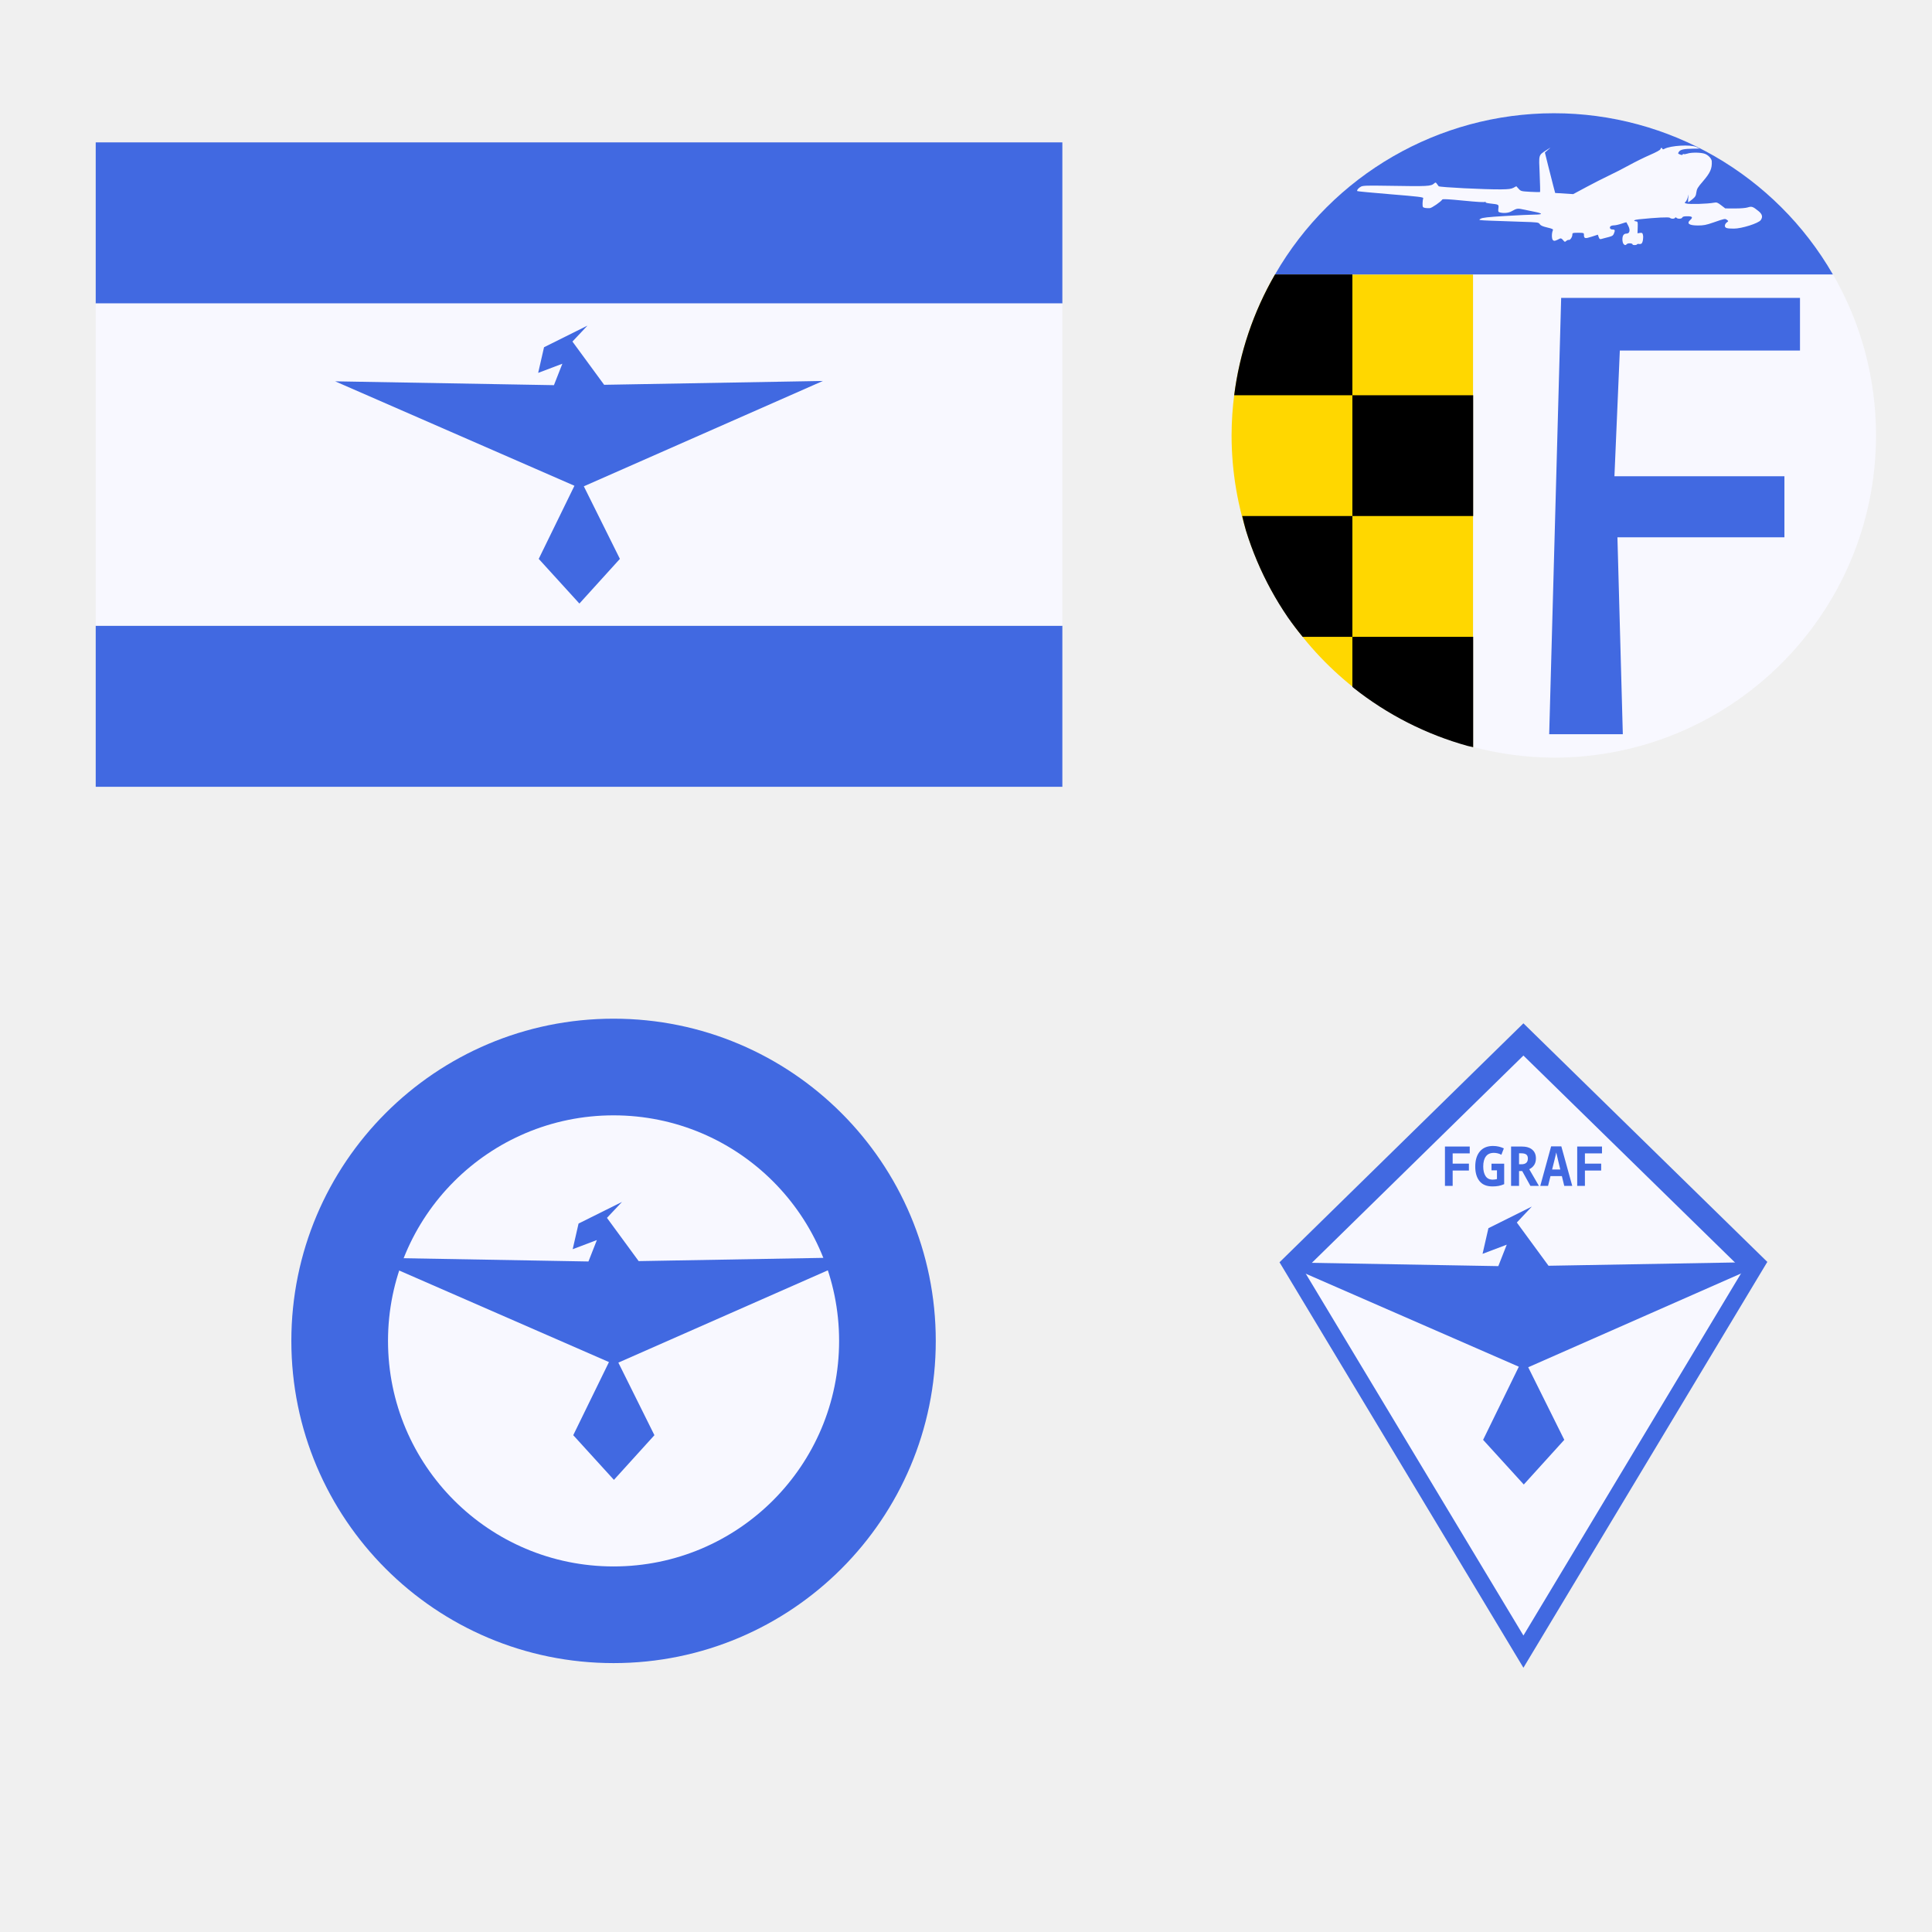
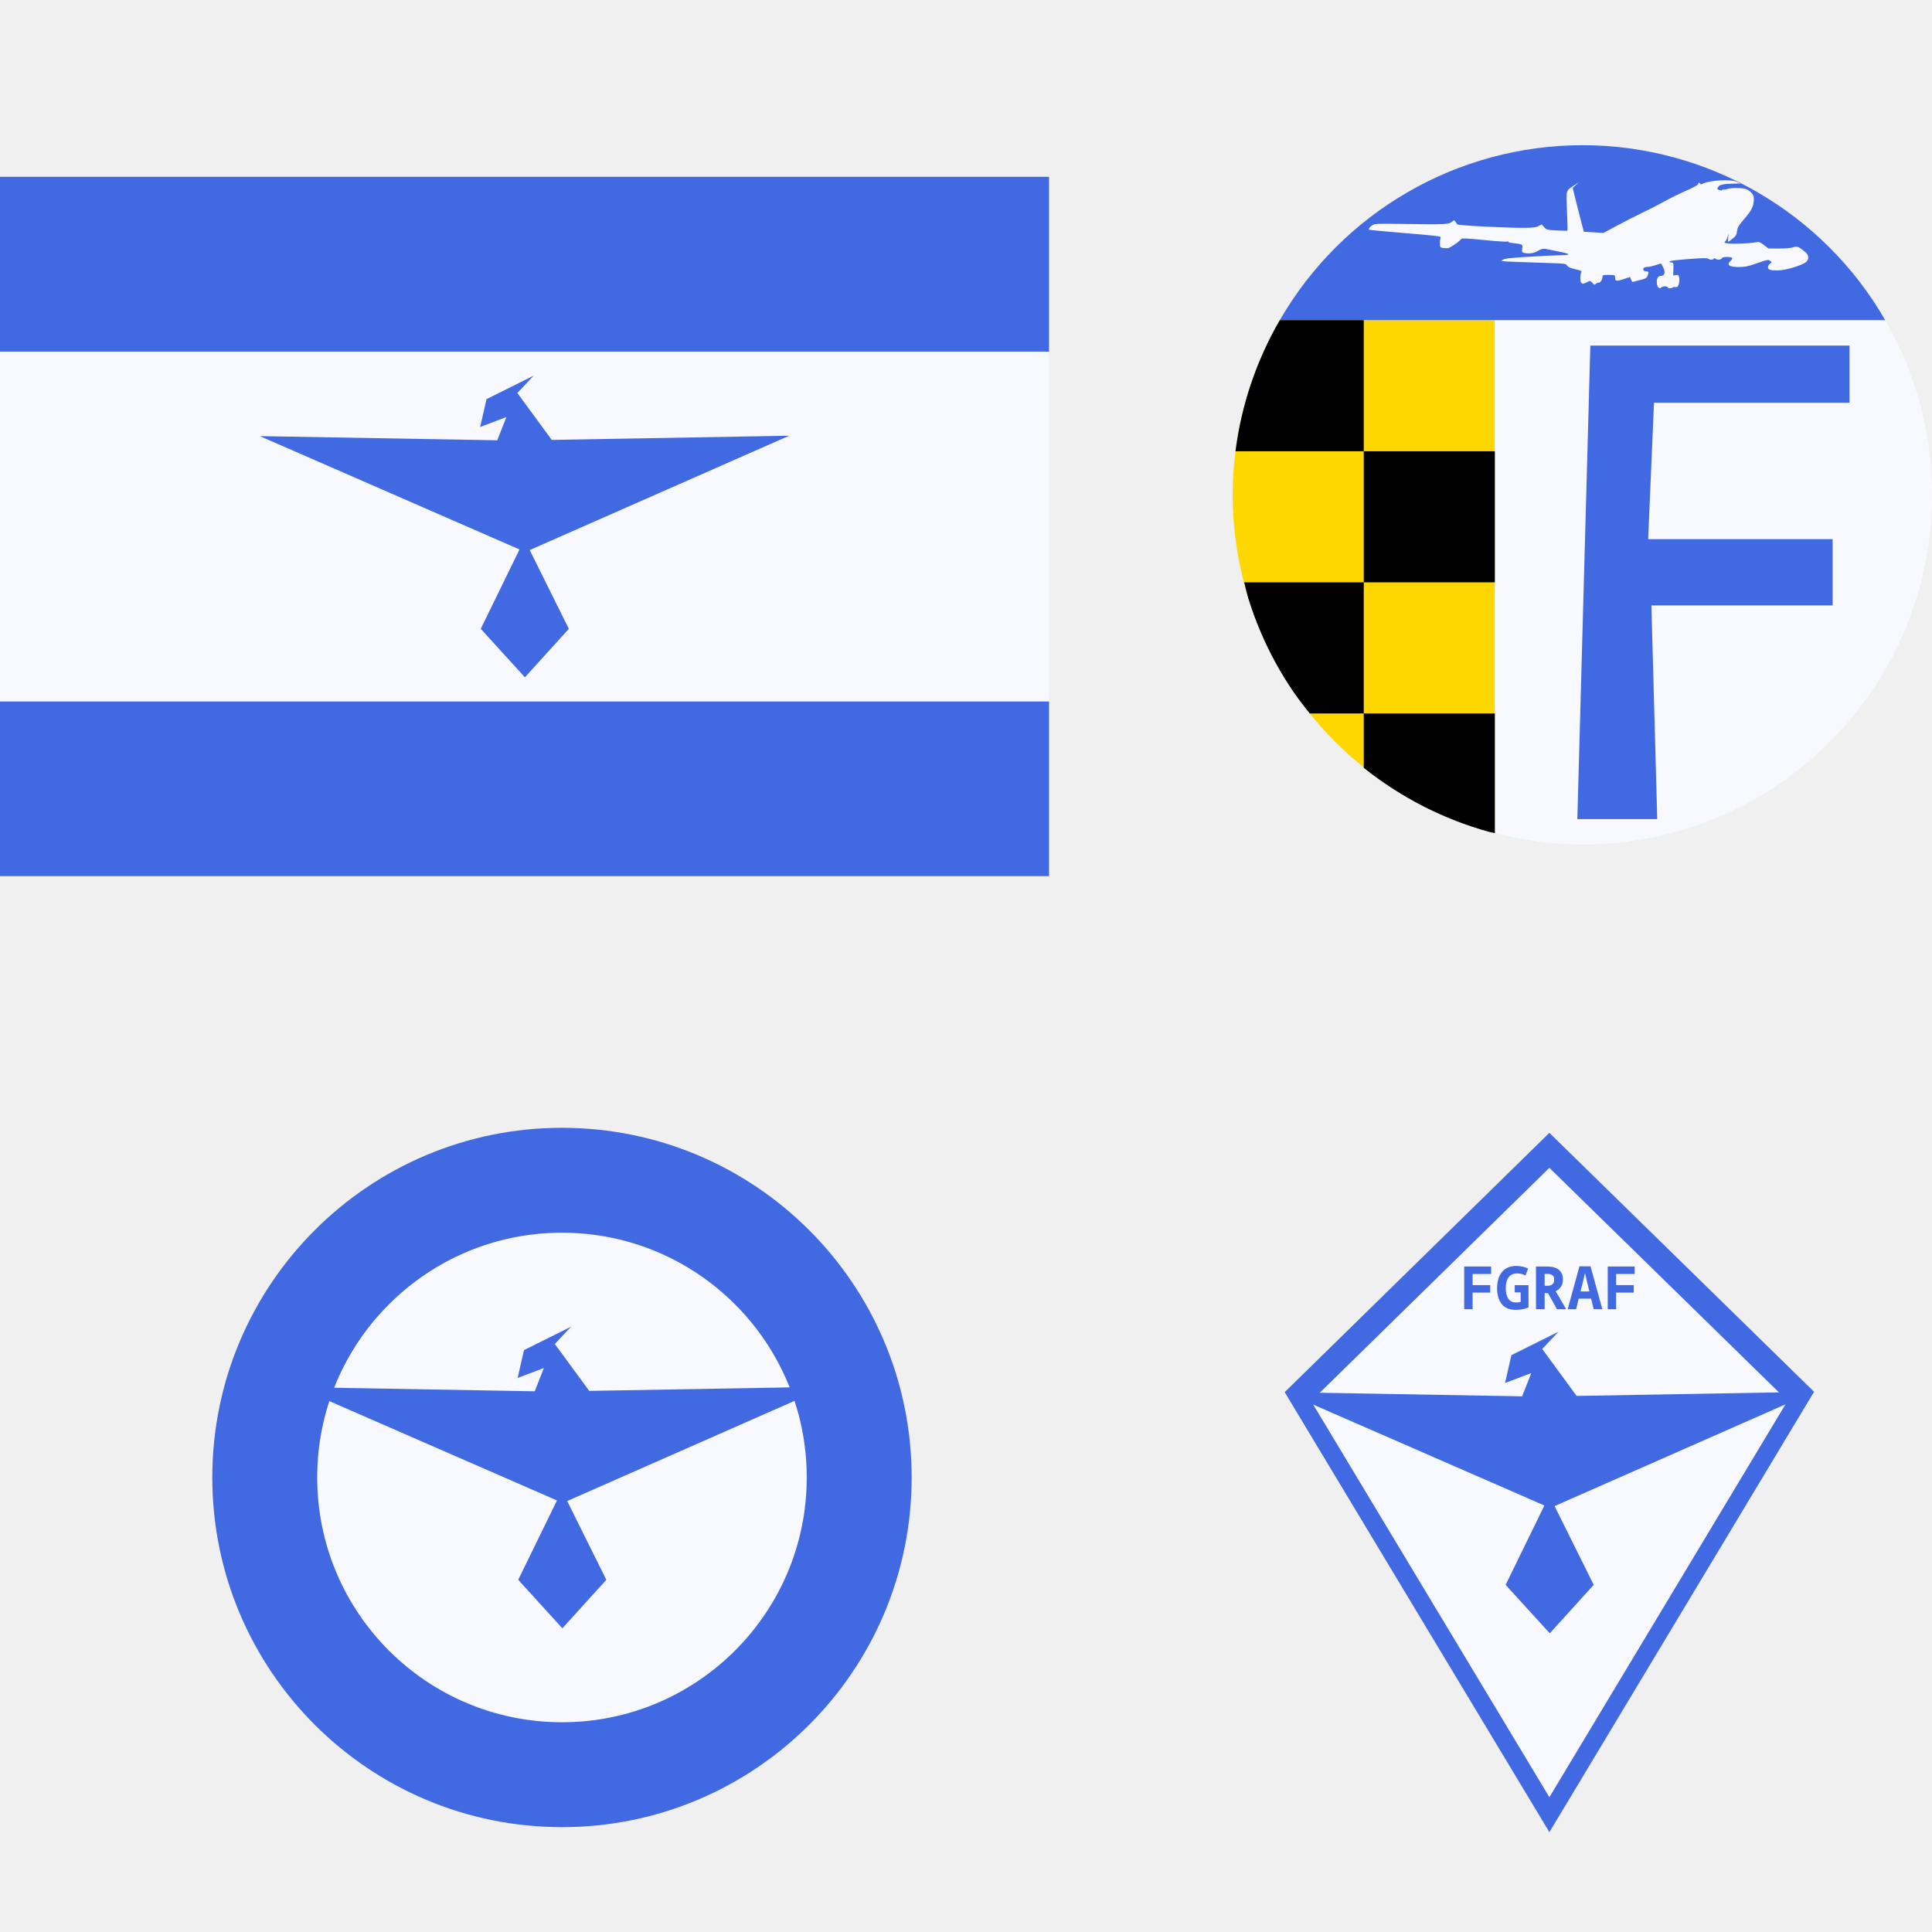
<svg xmlns="http://www.w3.org/2000/svg" id="svg4857" version="1.1" viewBox="0 0 2167.467 2167.467" height="8192" width="8192">
  <defs id="defs4851" />
  <g aria-label="Protect" style="font-style:normal;font-weight:normal;font-size:66.201px;line-height:1.25;font-family:sans-serif;letter-spacing:0px;word-spacing:0px;fill:#ffffff;fill-opacity:1;stroke:none;stroke-width:1.655" id="text3803" transform="translate(0,1870.467)" />
  <g aria-label="&amp;" style="font-style:normal;font-weight:normal;font-size:56.791px;line-height:1.25;font-family:sans-serif;letter-spacing:0px;word-spacing:0px;fill:#ffffff;fill-opacity:1;stroke:none;stroke-width:1.42" id="text3811" transform="translate(0,1870.467)" />
  <g id="g5559" />
-   <g id="g1065" transform="translate(3335.127,-560.917)">
+   <g id="g1065" transform="matrix(1.085223,0,0,1.085223,3502.821,-583.6937)">
    <path id="path909" style="fill:#4169e1;stroke:none;stroke-width:0.243" d="m -3227.743,720.641 h 1084.444 v 180.741 h -1084.444 z m 0,542.222 h 1084.444 v 180.741 h -1084.444 z" />
    <rect style="fill:#f8f8ff;stroke:none;stroke-width:0.343" id="rect911" width="1084.444" height="361.481" x="-3227.743" y="901.382" />
    <path style="fill:#4169e1;stroke:none;stroke-width:0.345px;stroke-linecap:butt;stroke-linejoin:miter;stroke-opacity:1" d="m -2676.065,926.214 -16.858,17.885 35.564,48.516 245.457,-4.317 -268.241,118.196 40.467,81.417 -45.435,50.12 -45.635,-50.12 40.067,-82.029 -268.462,-117.173 245.458,4.317 9.456,-24.052 -27.138,10.279 6.577,-28.78 z" id="path913" />
  </g>
-   <g id="g1020" transform="translate(1879.575,441.2987)">
+   <g id="g1020" transform="matrix(1.085223,0,0,1.085223,1923.222,503.9339)">
    <g id="g1014" transform="matrix(0.6532857,0,0,0.6532857,778.9729,-326.4)">
      <circle style="fill:#4169e1;fill-opacity:1;stroke:none;stroke-width:2.326;stroke-linecap:round;stroke-linejoin:round;stroke-opacity:1" id="path988" cx="-3015.848" cy="2126.818" r="553.328" />
      <circle style="fill:#f8f8ff;fill-opacity:1;stroke:none;stroke-width:1.628;stroke-linecap:round;stroke-linejoin:round;stroke-opacity:1" id="circle990" cx="-3015.848" cy="2126.818" r="387.329" />
    </g>
    <path style="fill:#4169e1;stroke:none;stroke-width:0.345px;stroke-linecap:butt;stroke-linejoin:miter;stroke-opacity:1" d="m -1181.782,907.112 -16.858,17.885 35.564,48.516 245.457,-4.317 -268.242,118.196 40.467,81.417 -45.435,50.12 -45.635,-50.12 40.067,-82.029 -268.462,-117.173 245.458,4.317 9.456,-24.052 -27.138,10.279 6.577,-28.78 z" id="path913-3" />
  </g>
-   <g id="g1060" transform="translate(3273.942,-905.4794)">
+   <g id="g1060" transform="matrix(1.085223,0,0,1.085223,3436.422,-957.6209)">
    <path id="rect1022" style="fill:#4169e1;stroke:none;stroke-width:0.343" d="m -1564.851,2053.526 273.62,267.656 -273.62,455.306 -273.62,-454.895 z" />
    <path id="path1025" style="fill:#f8f8ff;stroke:none;stroke-width:0.309" d="m -1564.851,2089.674 246.258,240.891 -246.258,409.775 -246.258,-409.406 z" />
    <path style="fill:#4169e1;stroke:none;stroke-width:0.345px;stroke-linecap:butt;stroke-linejoin:miter;stroke-opacity:1" d="m -1555.395,2259.099 -16.858,17.885 35.564,48.516 245.457,-4.317 -268.241,118.196 40.467,81.417 -45.435,50.12 -45.635,-50.12 40.067,-82.029 -268.462,-117.173 245.458,4.317 9.456,-24.052 -27.138,10.279 6.577,-28.78 z" id="path913-6" />
    <text id="text1033" y="2235.877" x="-1657.844" style="font-style:normal;font-weight:normal;font-size:61.822px;line-height:1.25;font-family:sans-serif;letter-spacing:0px;word-spacing:0px;fill:#4169e1;fill-opacity:1;stroke:none;stroke-width:1.546" xml:space="preserve">
      <tspan style="font-style:normal;font-variant:normal;font-weight:bold;font-stretch:normal;font-family:'Noto Sans Mono';-inkscape-font-specification:'Noto Sans Mono Bold';fill:#4169e1;stroke-width:1.546" y="2235.877" x="-1657.844" id="tspan1031">FGRAF</tspan>
    </text>
  </g>
-   <g id="g7336" transform="matrix(1.75649,0,0,1.756487,11531.703,7048.268)" style="stroke:none">
+   <g id="g7336" transform="matrix(1.906184,0,0,1.90618,12397.936,7673.97)" style="stroke:none">
    <path id="path8601" d="m -5624.271,-3535.599 v -301.817 h -126.567 a 205.798,205.798 0 0 0 -27.745,102.828 205.798,205.798 0 0 0 154.313,198.989 z" style="opacity:0.997;fill:#ffd700;fill-opacity:1;stroke:none;stroke-width:0.175;stroke-opacity:1" />
    <path id="path8526" d="m -5572.786,-3940.386 a 205.798,205.798 0 0 0 -178.052,102.97 h 126.567 v 301.817 a 205.798,205.798 0 0 0 51.485,6.809 205.798,205.798 0 0 0 205.797,-205.798 205.798,205.798 0 0 0 -205.797,-205.798 z" style="opacity:0.997;fill:#f8f8ff;fill-opacity:1;stroke:none;stroke-width:0.175;stroke-opacity:1" />
    <path id="circle8570" d="m -5750.838,-3837.416 h 356.319 c -36.683,-63.657 -104.759,-103.01 -178.267,-102.97 -73.477,0.077 -141.339,39.322 -178.052,102.97 z" style="opacity:0.997;fill:#4169e1;fill-opacity:1;stroke:none;stroke-width:0.175;stroke-opacity:1" />
    <path id="path6823-1" d="m -5528.29,-3856.944 c -0.369,-0.445 -0.672,-1.74 -0.672,-2.876 0,-2.452 0.873,-3.686 2.609,-3.686 2.028,0 2.547,-2.169 1.171,-4.897 -0.613,-1.216 -1.165,-2.271 -1.227,-2.344 -0.061,-0.073 -1.491,0.341 -3.177,0.921 -1.686,0.58 -3.809,1.054 -4.72,1.054 -0.91,0 -1.921,0.266 -2.246,0.591 -0.882,0.882 -0.203,2.042 1.195,2.042 1.651,0 1.853,0.491 1.019,2.475 -0.702,1.669 -0.85,1.743 -6.178,3.084 -0.507,0.128 -1.401,0.368 -1.988,0.535 -0.833,0.236 -1.184,-0.034 -1.602,-1.233 l -0.535,-1.536 -3.99,1.294 c -4.294,1.393 -4.891,1.231 -4.908,-1.329 0,-1.115 -0.225,-1.185 -3.694,-1.185 -3.484,0 -3.686,0.066 -3.686,1.199 0,1.498 -1.472,3.669 -2.287,3.372 -0.335,-0.121 -1.047,0.161 -1.583,0.628 -0.907,0.792 -1.05,0.756 -2.106,-0.538 -0.77,-0.944 -1.385,-1.258 -1.922,-0.98 -3.156,1.633 -3.646,1.746 -4.501,1.036 -0.867,-0.719 -0.896,-4.471 -0.05,-6.328 0.304,-0.667 -0.371,-0.997 -3.613,-1.761 -2.917,-0.688 -4.197,-1.26 -4.77,-2.135 -0.761,-1.161 -1.102,-1.205 -11.958,-1.536 -6.146,-0.187 -14.811,-0.489 -19.254,-0.671 -7.936,-0.324 -8.053,-0.346 -6.582,-1.236 1.207,-0.73 4.314,-1.077 15.977,-1.783 7.964,-0.482 16.316,-0.871 18.56,-0.864 2.244,0 4.08,-0.207 4.08,-0.477 0,-0.269 -1.362,-0.763 -3.027,-1.099 -1.665,-0.335 -5.036,-1.036 -7.492,-1.558 -4.643,-0.987 -4.709,-0.978 -8.435,1.075 -1.84,1.014 -4.947,1.299 -7.299,0.67 -1.12,-0.3 -1.219,-0.56 -0.989,-2.599 0.288,-2.554 0.441,-2.467 -5.527,-3.148 -2.027,-0.231 -2.911,-0.541 -2.687,-0.943 0.228,-0.408 0.151,-0.431 -0.245,-0.069 -0.389,0.355 -4.913,0.099 -13.794,-0.776 -9.64,-0.951 -13.315,-1.144 -13.582,-0.712 -0.869,1.401 -6.723,5.44 -7.962,5.494 -2.471,0.105 -3.983,-0.159 -4.4,-0.77 -0.395,-0.581 -0.282,-3.984 0.187,-5.588 0.189,-0.649 -3.117,-1.045 -20.784,-2.493 -11.555,-0.947 -21.142,-1.855 -21.305,-2.018 -0.51,-0.51 0.75,-2.054 2.348,-2.879 1.296,-0.669 3.953,-0.75 17.326,-0.527 25.617,0.426 27.282,0.34 29.401,-1.509 0.896,-0.782 1.024,-0.767 1.693,0.201 0.398,0.575 0.938,1.299 1.2,1.609 0.542,0.64 29.854,2.113 39.751,1.997 4.946,-0.058 6.602,-0.273 8.028,-1.04 l 1.796,-0.967 1.472,1.612 c 1.431,1.567 1.639,1.621 7.467,1.955 3.297,0.189 6.101,0.237 6.23,0.107 0.129,-0.129 0.02,-5.279 -0.249,-11.445 -0.554,-12.833 -0.822,-11.882 4.3,-15.272 3.098,-2.05 3.119,-2.056 1.097,-0.289 l -2.062,1.802 2.217,8.909 c 1.219,4.9 2.697,10.713 3.285,12.917 l 1.068,4.008 5.76,0.364 5.76,0.364 8.476,-4.551 c 4.662,-2.503 11.187,-5.825 14.499,-7.382 3.313,-1.557 9.078,-4.513 12.812,-6.571 3.733,-2.057 9.704,-5.001 13.268,-6.543 3.964,-1.714 6.546,-3.131 6.651,-3.649 0.197,-0.979 0.965,-1.128 1.259,-0.245 0.145,0.434 0.491,0.447 1.239,0.046 4.034,-2.158 16.794,-2.89 20.499,-1.175 l 2.106,0.975 -4.212,0.069 c -5.916,0.097 -8.154,0.584 -9.077,1.974 -0.735,1.106 -0.693,1.209 0.715,1.744 1.059,0.403 1.55,0.404 1.683,0 0.104,-0.309 0.409,-0.426 0.68,-0.259 0.27,0.167 1.35,0.02 2.4,-0.326 2.377,-0.785 7.666,-0.791 10.555,-0.021 2.402,0.647 4.857,3.104 4.948,4.952 0.23,4.704 -0.951,7.352 -5.762,12.929 -3.228,3.741 -3.791,4.696 -4.087,6.93 -0.295,2.227 -0.661,2.852 -2.603,4.443 -1.243,1.018 -2.393,1.851 -2.556,1.851 -0.163,0 -0.187,-1.125 -0.051,-2.501 l 0.244,-2.501 -0.6,2.106 c -0.33,1.158 -0.962,2.372 -1.405,2.697 -0.692,0.508 -0.627,0.648 0.452,0.991 1.982,0.629 13.671,0.287 17.894,-0.523 1.603,-0.308 2.187,-0.092 4.475,1.66 l 2.632,2.014 6.055,0.027 c 3.638,0.021 6.947,-0.254 8.29,-0.675 2.559,-0.802 3.253,-0.565 6.848,2.34 2.438,1.97 2.887,3.736 1.466,5.764 -1.437,2.052 -12.168,5.454 -17.167,5.444 -4.64,0 -5.754,-0.371 -5.754,-1.867 0,-0.674 0.533,-1.606 1.185,-2.071 1.177,-0.84 1.178,-0.851 0.131,-1.64 -1.207,-0.911 -1.278,-0.897 -8.688,1.671 -4.647,1.611 -6.224,1.915 -9.894,1.909 -5.628,-0.02 -7.349,-1.261 -4.849,-3.523 1.869,-1.691 1.337,-2.37 -1.859,-2.37 -2.103,0 -2.997,0.22 -3.216,0.79 -0.35,0.913 -2.868,1.061 -3.711,0.217 -0.412,-0.412 -0.671,-0.412 -0.926,0 -0.466,0.753 -2.552,0.734 -3.317,-0.03 -0.567,-0.567 -8.669,-0.169 -19.747,0.968 -3.059,0.314 -4.023,0.999 -1.843,1.309 1.115,0.159 1.177,0.386 1.057,3.894 l -0.127,3.726 1.551,-0.228 c 1.325,-0.195 1.603,-0.025 1.903,1.173 0.46,1.831 -0.083,5.088 -0.943,5.652 -0.372,0.244 -1.091,0.345 -1.597,0.224 -0.507,-0.121 -1.054,0 -1.216,0.256 -0.38,0.615 -2.865,0.625 -2.865,0.021 0,-0.776 -2.928,-0.953 -3.614,-0.218 -0.836,0.895 -1.373,0.865 -2.195,-0.125 z" style="opacity:0.997;fill:#f8f8ff;fill-opacity:1;stroke:none;stroke-width:0.527" />
    <path id="path8598" d="m -5750.838,-3837.416 c -3.441,5.936 -6.588,12.052 -9.413,18.291 -2.83,6.25 -5.347,12.638 -7.54,19.139 -2.193,6.501 -4.059,13.108 -5.591,19.796 -1.516,6.607 -2.681,13.232 -3.53,19.929 h 75.485 v -77.156 z m 49.41,77.156 v 77.156 h 77.156 v -77.156 z m 0,77.156 h -70.347 c 0.721,3.129 1.516,6.241 2.383,9.333 2.028,6.555 4.382,13.004 7.054,19.324 2.672,6.32 5.658,12.502 8.948,18.523 3.289,6.021 6.878,11.874 10.752,17.537 2.994,4.265 6.148,8.414 9.456,12.439 h 31.754 z m 0,77.157 v 31.937 c 0.238,0.21 0.477,0.42 0.716,0.629 5.375,4.265 10.96,8.258 16.733,11.966 5.774,3.707 11.729,7.123 17.844,10.236 6.115,3.112 12.381,5.917 18.776,8.403 6.395,2.486 12.911,4.651 19.522,6.486 1.186,0.277 2.374,0.544 3.565,0.801 v -70.457 z" style="opacity:0.997;fill:#000000;fill-opacity:1;stroke:none;stroke-width:5.681;stroke-linecap:round;stroke-linejoin:round;stroke-miterlimit:4;stroke-dasharray:none" />
    <path id="path8585" d="m -5568.074,-3822.449 -7.646,278.692 h 47.022 l -3.441,-125.774 h 106.66 v -38.994 h -108.571 l 3.441,-80.281 h 115.07 v -33.642 z" style="opacity:0.997;fill:#4169e1;fill-opacity:1;stroke:none;stroke-width:0.175;stroke-opacity:1" />
  </g>
-   <g id="g4420">
+   <g id="g4420" transform="translate(1583.984,2658.757)">
    <text xml:space="preserve" style="font-style:normal;font-variant:normal;font-weight:bold;font-stretch:normal;font-size:95.25px;line-height:1.25;font-family:'Noto Sans Mono';-inkscape-font-specification:'Noto Sans Mono Bold';letter-spacing:0px;word-spacing:0px;fill:#4169e1;fill-opacity:1;stroke:none;stroke-width:2.381" x="-3128.574" y="-1696.003" id="text935">
      <tspan id="tspan933" x="-3128.574" y="-1696.003" style="font-style:normal;font-variant:normal;font-weight:bold;font-stretch:normal;font-family:'Noto Sans Mono';-inkscape-font-specification:'Noto Sans Mono Bold';fill:#4169e1;fill-opacity:1;stroke:none;stroke-width:2.381">Royalblue - #4169E1</tspan>
    </text>
    <text xml:space="preserve" style="font-style:normal;font-variant:normal;font-weight:bold;font-stretch:normal;font-size:95.25px;line-height:1.25;font-family:'Noto Sans Mono';-inkscape-font-specification:'Noto Sans Mono Bold';letter-spacing:0px;word-spacing:0px;fill:#f8f8ff;fill-opacity:1;stroke:none;stroke-width:2.381" x="-3123.811" y="-1564.389" id="text986">
      <tspan id="tspan984" x="-3123.811" y="-1564.389" style="font-style:normal;font-variant:normal;font-weight:bold;font-stretch:normal;font-family:'Noto Sans Mono';-inkscape-font-specification:'Noto Sans Mono Bold';fill:#f8f8ff;fill-opacity:1;stroke:none;stroke-width:2.381">Ghostwhite - #F8F8FF</tspan>
    </text>
    <text xml:space="preserve" style="font-style:normal;font-variant:normal;font-weight:bold;font-stretch:normal;font-size:95.25px;line-height:1.25;font-family:'Noto Sans Mono';-inkscape-font-specification:'Noto Sans Mono Bold';letter-spacing:0px;word-spacing:0px;fill:#ffd700;fill-opacity:1;stroke:none;stroke-width:2.381" x="-3123.811" y="-1456.683" id="text4217">
      <tspan id="tspan4215" x="-3123.811" y="-1456.683" style="font-style:normal;font-variant:normal;font-weight:bold;font-stretch:normal;font-family:'Noto Sans Mono';-inkscape-font-specification:'Noto Sans Mono Bold';fill:#ffd700;fill-opacity:1;stroke:none;stroke-width:2.381">Gold - #FFD700</tspan>
    </text>
    <text xml:space="preserve" style="font-style:normal;font-variant:normal;font-weight:bold;font-stretch:normal;font-size:95.25px;line-height:1.25;font-family:'Noto Sans Mono';-inkscape-font-specification:'Noto Sans Mono Bold';letter-spacing:0px;word-spacing:0px;fill:#000000;fill-opacity:1;stroke:none;stroke-width:2.381" x="-3128.574" y="-1348.977" id="text4221">
      <tspan id="tspan4219" x="-3128.574" y="-1348.977" style="font-style:normal;font-variant:normal;font-weight:bold;font-stretch:normal;font-family:'Noto Sans Mono';-inkscape-font-specification:'Noto Sans Mono Bold';fill:#000000;fill-opacity:1;stroke:none;stroke-width:2.381">Black - #000000</tspan>
    </text>
  </g>
-   <path style="fill:#f8f8ff;stroke:#f8f8ff;stroke-width:26.458;stroke-linecap:round;stroke-linejoin:round;stroke-opacity:1;stroke-miterlimit:4;stroke-dasharray:none" d="m -6292.668,4255.998 929.74,-533.597 2076.222,472.601 5916.516,123.708 991.91,-1777.552 1273.832,-23.691 565.014,1746.187 1090.33,62.832 -30.299,419.67 -4052.572,586.909 1124.238,4658.705 -2720.103,-4.6 -4147.59,-4727.404 -3012.793,-10.707 -2121.317,-299.957 z" id="path4223" />
-   <g id="g4396">
-     <g id="g1065-5" transform="matrix(0.356403,0,0,0.356403,5169.706,3090.235)">
-       <path id="path909-5" style="fill:#4169e1;stroke:none;stroke-width:0.243" d="m -3227.743,720.641 h 1084.444 v 180.741 h -1084.444 z m 0,542.222 h 1084.444 v 180.741 h -1084.444 z" />
-       <rect style="fill:#f8f8ff;stroke:none;stroke-width:0.343" id="rect911-4" width="1084.444" height="361.481" x="-3227.743" y="901.382" />
-       <path style="fill:#4169e1;stroke:none;stroke-width:0.345px;stroke-linecap:butt;stroke-linejoin:miter;stroke-opacity:1" d="m -2676.065,926.214 -16.858,17.885 35.564,48.516 245.457,-4.317 -268.241,118.196 40.467,81.417 -45.435,50.12 -45.635,-50.12 40.067,-82.029 -268.462,-117.173 245.458,4.317 9.456,-24.052 -27.138,10.279 6.577,-28.78 z" id="path913-63" />
+   <g id="g937" transform="matrix(0.09133703,0,0,0.09133703,1274.582,2210.894)">
+     <path style="fill:#f8f8ff;stroke:#000000;stroke-width:52.917;stroke-linecap:round;stroke-linejoin:round;stroke-miterlimit:4;stroke-dasharray:none;stroke-opacity:1" d="m -6292.668,4255.998 929.74,-533.597 2076.222,472.601 5916.516,123.708 991.91,-1777.552 1273.832,-23.691 565.014,1746.187 1090.33,62.832 -30.299,419.67 -1821.987,266.414 -1021.888,2166.619 -2720.103,-4.6 -4254.256,-1861.435 -2990.585,-64.096 -2121.317,-299.957 z" id="path4223" />
+     <g id="g4396">
+       <g id="g1065-5" transform="matrix(0.356403,0,0,0.356403,5169.706,3090.235)">
+         <path id="path909-5" style="fill:#4169e1;stroke:none;stroke-width:0.243" d="m -3227.743,720.641 h 1084.444 v 180.741 h -1084.444 z m 0,542.222 h 1084.444 v 180.741 h -1084.444 z" />
+         <rect style="fill:#f8f8ff;stroke:none;stroke-width:0.343" id="rect911-4" width="1084.444" height="361.481" x="-3227.743" y="901.382" />
+         <path style="fill:#4169e1;stroke:none;stroke-width:0.345px;stroke-linecap:butt;stroke-linejoin:miter;stroke-opacity:1" d="m -2676.065,926.214 -16.858,17.885 35.564,48.516 245.457,-4.317 -268.241,118.196 40.467,81.417 -45.435,50.12 -45.635,-50.12 40.067,-82.029 -268.462,-117.173 245.458,4.317 9.456,-24.052 -27.138,10.279 6.577,-28.78 z" id="path913-63" />
+       </g>
+       <g id="g1020-1" transform="matrix(0.4888985,0,0,0.4888985,5555.75,4050.817)">
+         <g id="g1014-2" transform="matrix(0.6532857,0,0,0.6532857,778.9729,-326.4)">
+           <circle style="fill:#4169e1;fill-opacity:1;stroke:none;stroke-width:2.326;stroke-linecap:round;stroke-linejoin:round;stroke-opacity:1" id="path988-0" cx="-3015.848" cy="2126.818" r="553.328" />
+           <circle style="fill:#f8f8ff;fill-opacity:1;stroke:none;stroke-width:1.628;stroke-linecap:round;stroke-linejoin:round;stroke-opacity:1" id="circle990-6" cx="-3015.848" cy="2126.818" r="387.329" />
+         </g>
+         <path style="fill:#4169e1;stroke:none;stroke-width:0.345px;stroke-linecap:butt;stroke-linejoin:miter;stroke-opacity:1" d="m -1181.782,907.112 -16.858,17.885 35.564,48.516 245.457,-4.317 -268.242,118.196 40.467,81.417 -45.435,50.12 -45.635,-50.12 40.067,-82.029 -268.462,-117.173 245.458,4.317 9.456,-24.052 -27.138,10.279 6.577,-28.78 z" id="path913-3-5" />
+       </g>
+       <g id="g1020-19" transform="matrix(-0.4928071,-0.7172472,0.9324545,-0.203737,625.643,6201.896)">
+         <g id="g1014-4" transform="matrix(0.6532857,0,0,0.6532857,778.9729,-326.4)">
+           <circle style="fill:#4169e1;fill-opacity:1;stroke:none;stroke-width:2.326;stroke-linecap:round;stroke-linejoin:round;stroke-opacity:1" id="path988-4" cx="-3015.848" cy="2126.818" r="553.328" />
+           <circle style="fill:#f8f8ff;fill-opacity:1;stroke:none;stroke-width:1.628;stroke-linecap:round;stroke-linejoin:round;stroke-opacity:1" id="circle990-68" cx="-3015.848" cy="2126.818" r="387.329" />
+         </g>
+         <path style="fill:#4169e1;stroke:none;stroke-width:0.345px;stroke-linecap:butt;stroke-linejoin:miter;stroke-opacity:1" d="m -1181.782,907.112 -16.858,17.885 35.564,48.516 245.457,-4.317 -268.242,118.196 40.467,81.417 -45.435,50.12 -45.635,-50.12 40.067,-82.029 -268.462,-117.173 245.458,4.317 9.456,-24.052 -27.138,10.279 6.577,-28.78 z" id="path913-3-1" />
+       </g>
+       <g id="g1060-0" transform="matrix(0.5081183,0,0,0.5081183,-4667.225,3692.725)">
+         <path id="rect1022-8" style="fill:#4169e1;stroke:none;stroke-width:0.343" d="m -1564.851,2053.526 273.62,267.656 -273.62,455.306 -273.62,-454.895 z" />
+         <path id="path1025-1" style="fill:#f8f8ff;stroke:none;stroke-width:0.309" d="m -1564.851,2089.674 246.258,240.891 -246.258,409.775 -246.258,-409.406 z" />
+         <path style="fill:#4169e1;stroke:none;stroke-width:0.345px;stroke-linecap:butt;stroke-linejoin:miter;stroke-opacity:1" d="m -1555.395,2259.099 -16.858,17.885 35.564,48.516 245.457,-4.317 -268.241,118.196 40.467,81.417 -45.435,50.12 -45.635,-50.12 40.067,-82.029 -268.462,-117.173 245.458,4.317 9.456,-24.052 -27.138,10.279 6.577,-28.78 z" id="path913-6-2" />
+         <text id="text1033-9" y="2235.877" x="-1657.844" style="font-style:normal;font-weight:normal;font-size:61.822px;line-height:1.25;font-family:sans-serif;letter-spacing:0px;word-spacing:0px;fill:#4169e1;fill-opacity:1;stroke:none;stroke-width:1.546" xml:space="preserve">
+           <tspan style="font-style:normal;font-variant:normal;font-weight:bold;font-stretch:normal;font-family:'Noto Sans Mono';-inkscape-font-specification:'Noto Sans Mono Bold';fill:#4169e1;stroke-width:1.546" y="2235.877" x="-1657.844" id="tspan1031-8">FGRAF</tspan>
+         </text>
+       </g>
    </g>
-     <g id="g1020-1" transform="matrix(0.4888985,0,0,0.4888985,5555.75,4050.817)">
-       <g id="g1014-2" transform="matrix(0.6532857,0,0,0.6532857,778.9729,-326.4)">
-         <circle style="fill:#4169e1;fill-opacity:1;stroke:none;stroke-width:2.326;stroke-linecap:round;stroke-linejoin:round;stroke-opacity:1" id="path988-0" cx="-3015.848" cy="2126.818" r="553.328" />
-         <circle style="fill:#f8f8ff;fill-opacity:1;stroke:none;stroke-width:1.628;stroke-linecap:round;stroke-linejoin:round;stroke-opacity:1" id="circle990-6" cx="-3015.848" cy="2126.818" r="387.329" />
-       </g>
-       <path style="fill:#4169e1;stroke:none;stroke-width:0.345px;stroke-linecap:butt;stroke-linejoin:miter;stroke-opacity:1" d="m -1181.782,907.112 -16.858,17.885 35.564,48.516 245.457,-4.317 -268.242,118.196 40.467,81.417 -45.435,50.12 -45.635,-50.12 40.067,-82.029 -268.462,-117.173 245.458,4.317 9.456,-24.052 -27.138,10.279 6.577,-28.78 z" id="path913-3-5" />
-     </g>
-     <g id="g1020-19" transform="matrix(-0.4928071,-1.271896,0.9324545,-0.3612874,510.9724,8181.362)">
-       <g id="g1014-4" transform="matrix(0.6532857,0,0,0.6532857,778.9729,-326.4)">
-         <circle style="fill:#4169e1;fill-opacity:1;stroke:none;stroke-width:2.326;stroke-linecap:round;stroke-linejoin:round;stroke-opacity:1" id="path988-4" cx="-3015.848" cy="2126.818" r="553.328" />
-         <circle style="fill:#f8f8ff;fill-opacity:1;stroke:none;stroke-width:1.628;stroke-linecap:round;stroke-linejoin:round;stroke-opacity:1" id="circle990-68" cx="-3015.848" cy="2126.818" r="387.329" />
-       </g>
-       <path style="fill:#4169e1;stroke:none;stroke-width:0.345px;stroke-linecap:butt;stroke-linejoin:miter;stroke-opacity:1" d="m -1181.782,907.112 -16.858,17.885 35.564,48.516 245.457,-4.317 -268.242,118.196 40.467,81.417 -45.435,50.12 -45.635,-50.12 40.067,-82.029 -268.462,-117.173 245.458,4.317 9.456,-24.052 -27.138,10.279 6.577,-28.78 z" id="path913-3-1" />
-     </g>
-     <g id="g1060-0" transform="matrix(0.5081183,0,0,0.5081183,-4667.225,3692.725)">
-       <path id="rect1022-8" style="fill:#4169e1;stroke:none;stroke-width:0.343" d="m -1564.851,2053.526 273.62,267.656 -273.62,455.306 -273.62,-454.895 z" />
-       <path id="path1025-1" style="fill:#f8f8ff;stroke:none;stroke-width:0.309" d="m -1564.851,2089.674 246.258,240.891 -246.258,409.775 -246.258,-409.406 z" />
-       <path style="fill:#4169e1;stroke:none;stroke-width:0.345px;stroke-linecap:butt;stroke-linejoin:miter;stroke-opacity:1" d="m -1555.395,2259.099 -16.858,17.885 35.564,48.516 245.457,-4.317 -268.241,118.196 40.467,81.417 -45.435,50.12 -45.635,-50.12 40.067,-82.029 -268.462,-117.173 245.458,4.317 9.456,-24.052 -27.138,10.279 6.577,-28.78 z" id="path913-6-2" />
-       <text id="text1033-9" y="2235.877" x="-1657.844" style="font-style:normal;font-weight:normal;font-size:61.822px;line-height:1.25;font-family:sans-serif;letter-spacing:0px;word-spacing:0px;fill:#4169e1;fill-opacity:1;stroke:none;stroke-width:1.546" xml:space="preserve">
-         <tspan style="font-style:normal;font-variant:normal;font-weight:bold;font-stretch:normal;font-family:'Noto Sans Mono';-inkscape-font-specification:'Noto Sans Mono Bold';fill:#4169e1;stroke-width:1.546" y="2235.877" x="-1657.844" id="tspan1031-8">FGRAF</tspan>
-       </text>
-     </g>
+     <path style="fill:none;stroke:#000000;stroke-width:52.917;stroke-linecap:round;stroke-linejoin:round;stroke-miterlimit:4;stroke-dasharray:none;stroke-opacity:1" d="m -6292.668,4255.998 1177.746,91.128 1837.322,-151.935" id="path4398" />
+     <path style="fill:none;stroke:#000000;stroke-width:52.917;stroke-linecap:round;stroke-linejoin:round;stroke-miterlimit:4;stroke-dasharray:none;stroke-opacity:1" d="m -3297.638,5313.155 -1856.467,-399.634 9041.234,-98.384 811.479,197.434" id="path900" />
+     <path style="fill:none;stroke:#000000;stroke-width:52.917;stroke-linecap:round;stroke-linejoin:round;stroke-miterlimit:4;stroke-dasharray:none;stroke-opacity:1" d="m 3754.687,7013.885 -693.632,-0.815 441.051,-1142.587 474.945,-819.402 651.883,109.215" id="path902" />
+     <path style="fill:none;stroke:#000000;stroke-width:52.917;stroke-linecap:round;stroke-linejoin:round;stroke-miterlimit:4;stroke-dasharray:none;stroke-opacity:1" d="m 4961.401,2720.976 -526.414,19.058 399.585,1431.807 592.137,-12.819" id="path904" />
+     <path style="fill:none;stroke:#000000;stroke-width:52.917;stroke-linecap:round;stroke-linejoin:round;stroke-miterlimit:4;stroke-dasharray:none;stroke-opacity:1" d="m 4257.435,5947.952 -755.329,-77.469" id="path906" />
  </g>
-   <path style="fill:none;stroke:#4169e1;stroke-width:26.458;stroke-linecap:round;stroke-linejoin:round;stroke-opacity:1;stroke-miterlimit:4;stroke-dasharray:none" d="m -6292.668,4255.998 3005.962,-60.997" id="path4398" />
+   <g id="g993" transform="translate(1125.469,6633.601)" />
</svg>
